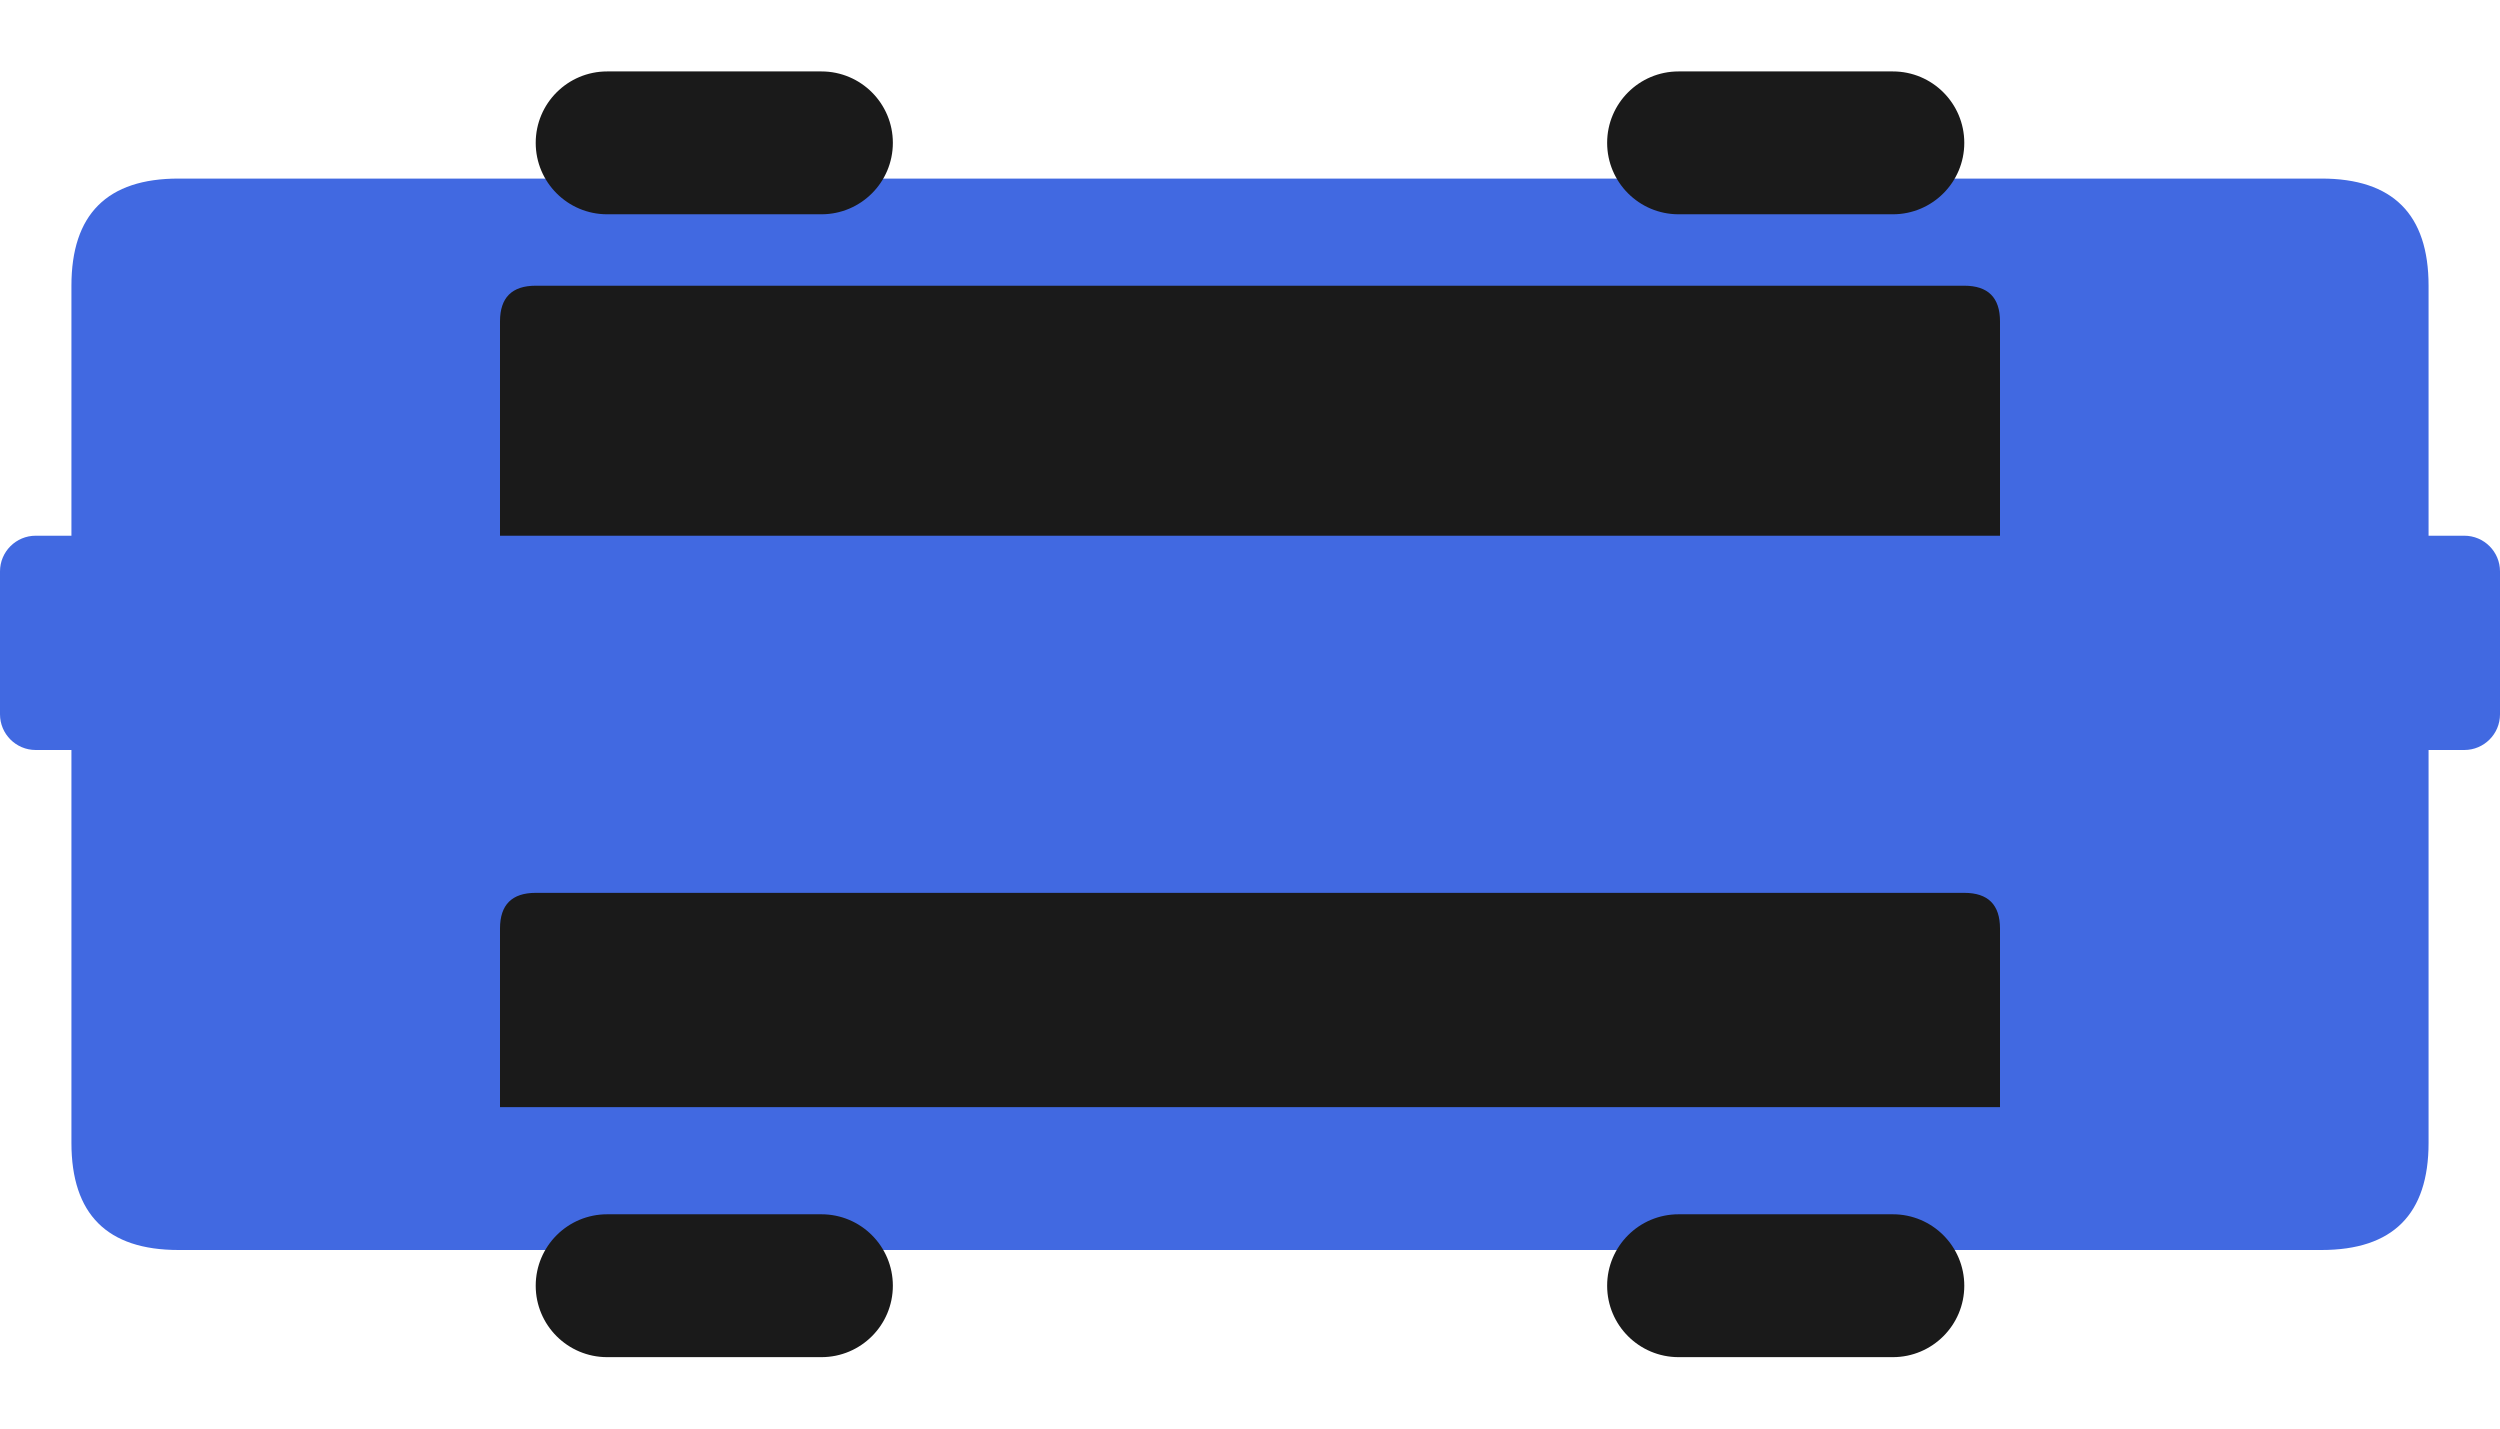
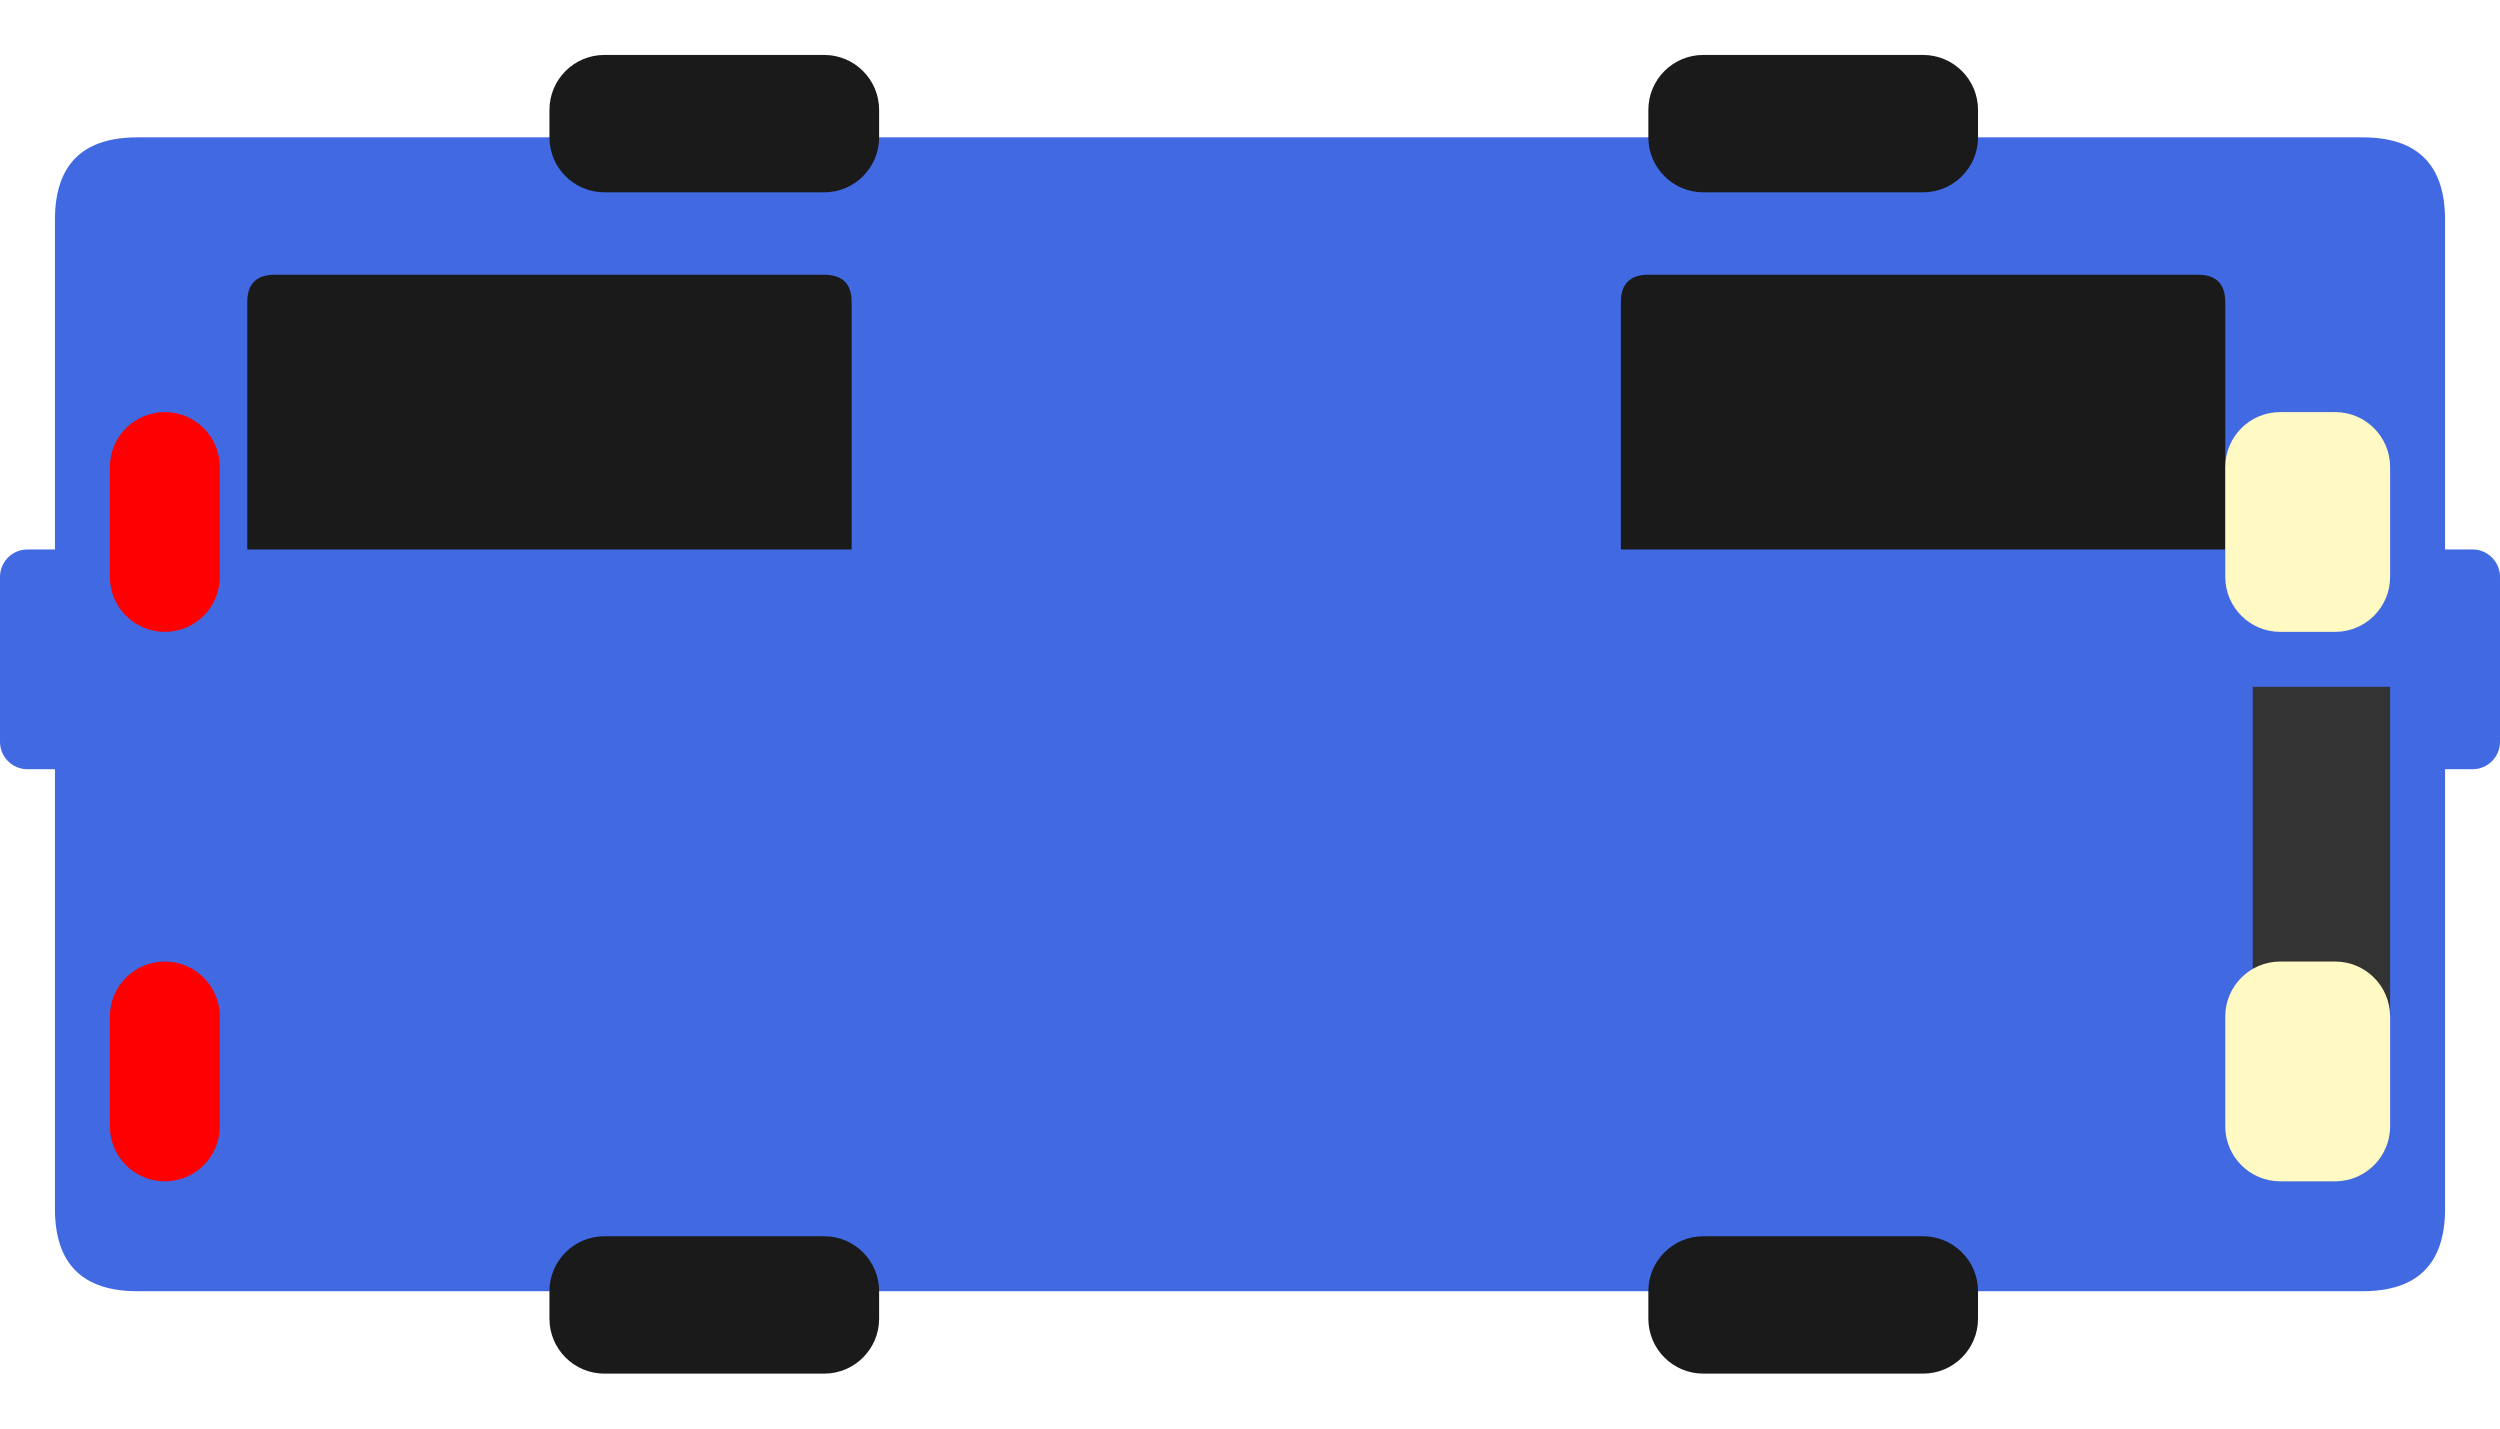
- <svg xmlns="http://www.w3.org/2000/svg" width="70" height="40" viewBox="0 0 70 40">
-   <path d="M5,5 H65 Q68,5 68,8 V32 Q68,35 65,35 H5 Q2,35 2,32 V8 Q2,5 5,5 Z" fill="#4169E1" />
-   <path d="M15,8 H55 Q56,8 56,9 V15 H14 V9 Q14,8 15,8 Z" fill="#1a1a1a" />
-   <path d="M15,25 H55 Q56,25 56,26 V31 H14 V26 Q14,25 15,25 Z" fill="#1a1a1a" />
-   <rect x="0" y="15" width="3" height="6" rx="1" fill="#4169E1" />
-   <rect x="67" y="15" width="3" height="6" rx="1" fill="#4169E1" />
-   <rect x="15" y="2" width="10" height="4" rx="2" fill="#1a1a1a" />
-   <rect x="45" y="2" width="10" height="4" rx="2" fill="#1a1a1a" />
-   <rect x="15" y="34" width="10" height="4" rx="2" fill="#1a1a1a" />
-   <rect x="45" y="34" width="10" height="4" rx="2" fill="#1a1a1a" />
+ <svg xmlns="http://www.w3.org/2000/svg" width="91" height="52" viewBox="0 0 91 52">
+   <path d="M5,5 H86 Q89,5 89,8 V44 Q89,47 86,47 H5 Q2,47 2,44 V8 Q2,5 5,5 Z" fill="#4169E1" />
+   <path d="M60,10 H80 Q81,10 81,11 V20 H59 V11 Q59,10 60,10 Z" fill="#1a1a1a" />
+   <path d="M10,10 H30 Q31,10 31,11 V20 H9 V11 Q9,10 10,10 Z" fill="#1a1a1a" />
+   <rect x="0" y="20" width="3" height="8" rx="1" fill="#4169E1" />
+   <rect x="88" y="20" width="3" height="8" rx="1" fill="#4169E1" />
+   <rect x="82" y="25" width="5" height="12" fill="#333333" />
+   <rect x="81" y="15" width="6" height="8" rx="2" fill="#FFF9C4" />
+   <rect x="81" y="35" width="6" height="8" rx="2" fill="#FFF9C4" />
+   <rect x="4" y="15" width="4" height="8" rx="2" fill="#FF0000" />
+   <rect x="4" y="35" width="4" height="8" rx="2" fill="#FF0000" />
+   <rect x="20" y="2" width="12" height="5" rx="2" fill="#1a1a1a" />
+   <rect x="60" y="2" width="12" height="5" rx="2" fill="#1a1a1a" />
+   <rect x="20" y="45" width="12" height="5" rx="2" fill="#1a1a1a" />
+   <rect x="60" y="45" width="12" height="5" rx="2" fill="#1a1a1a" />
</svg>
